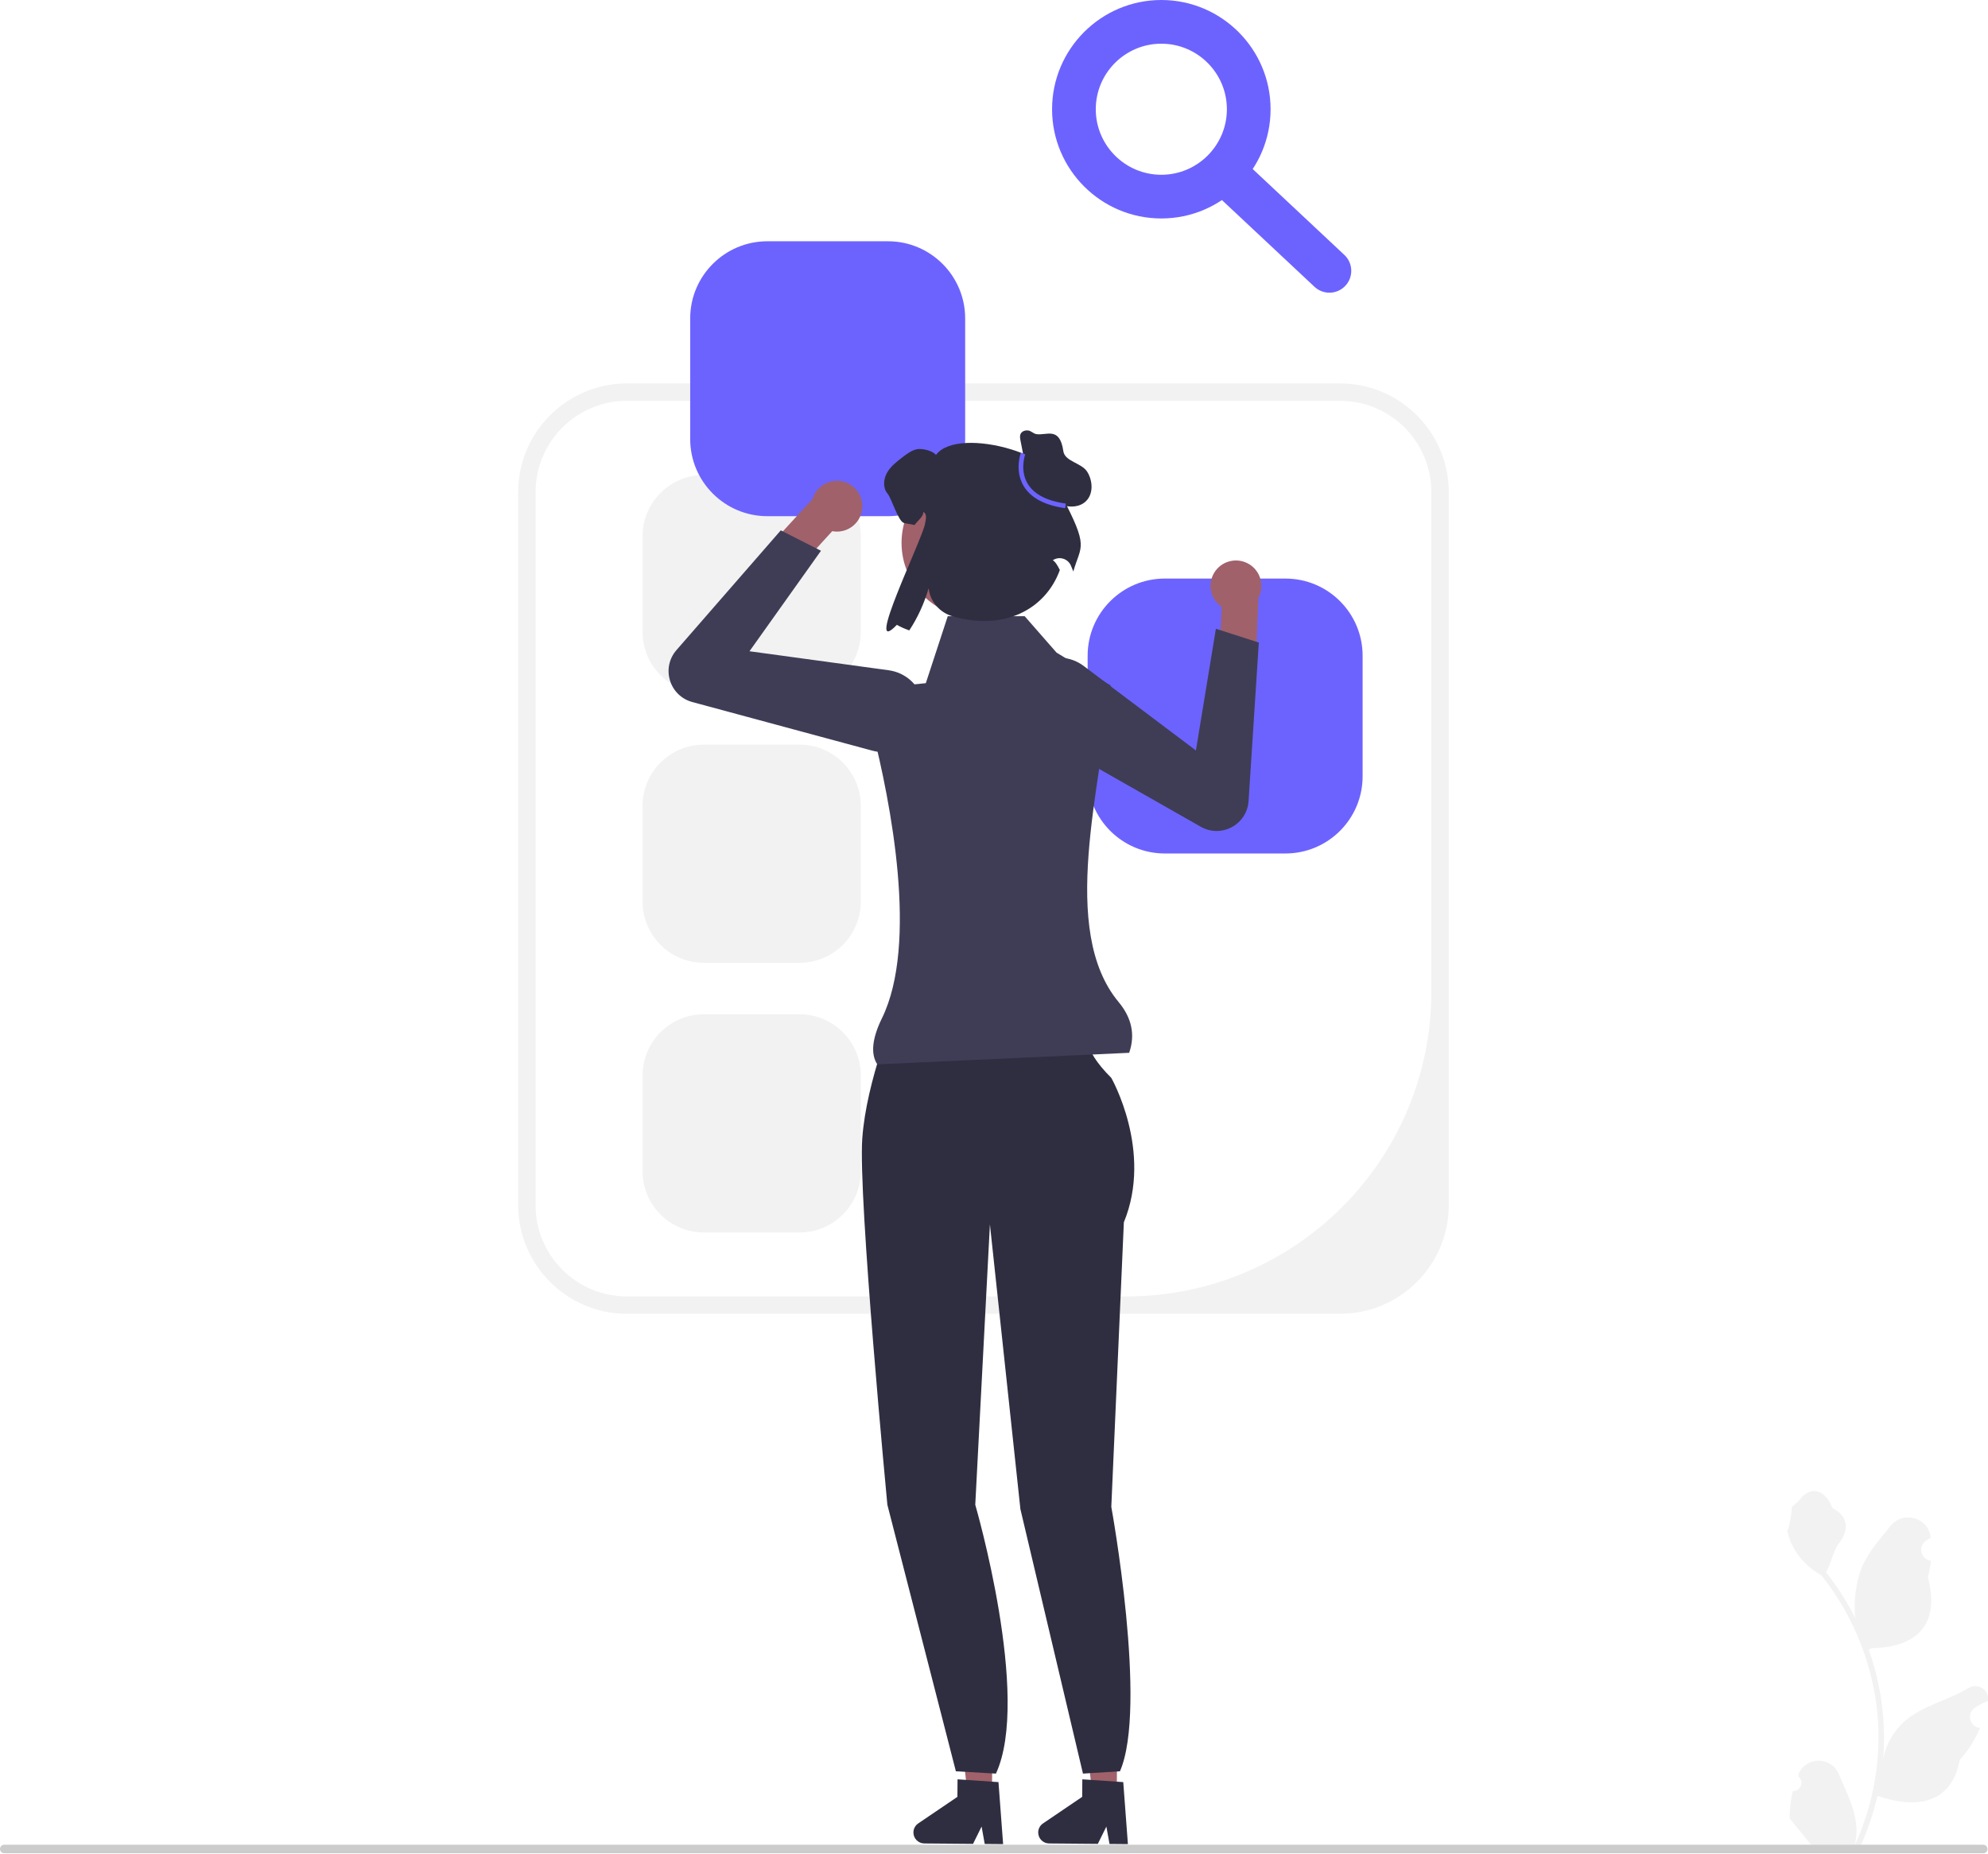
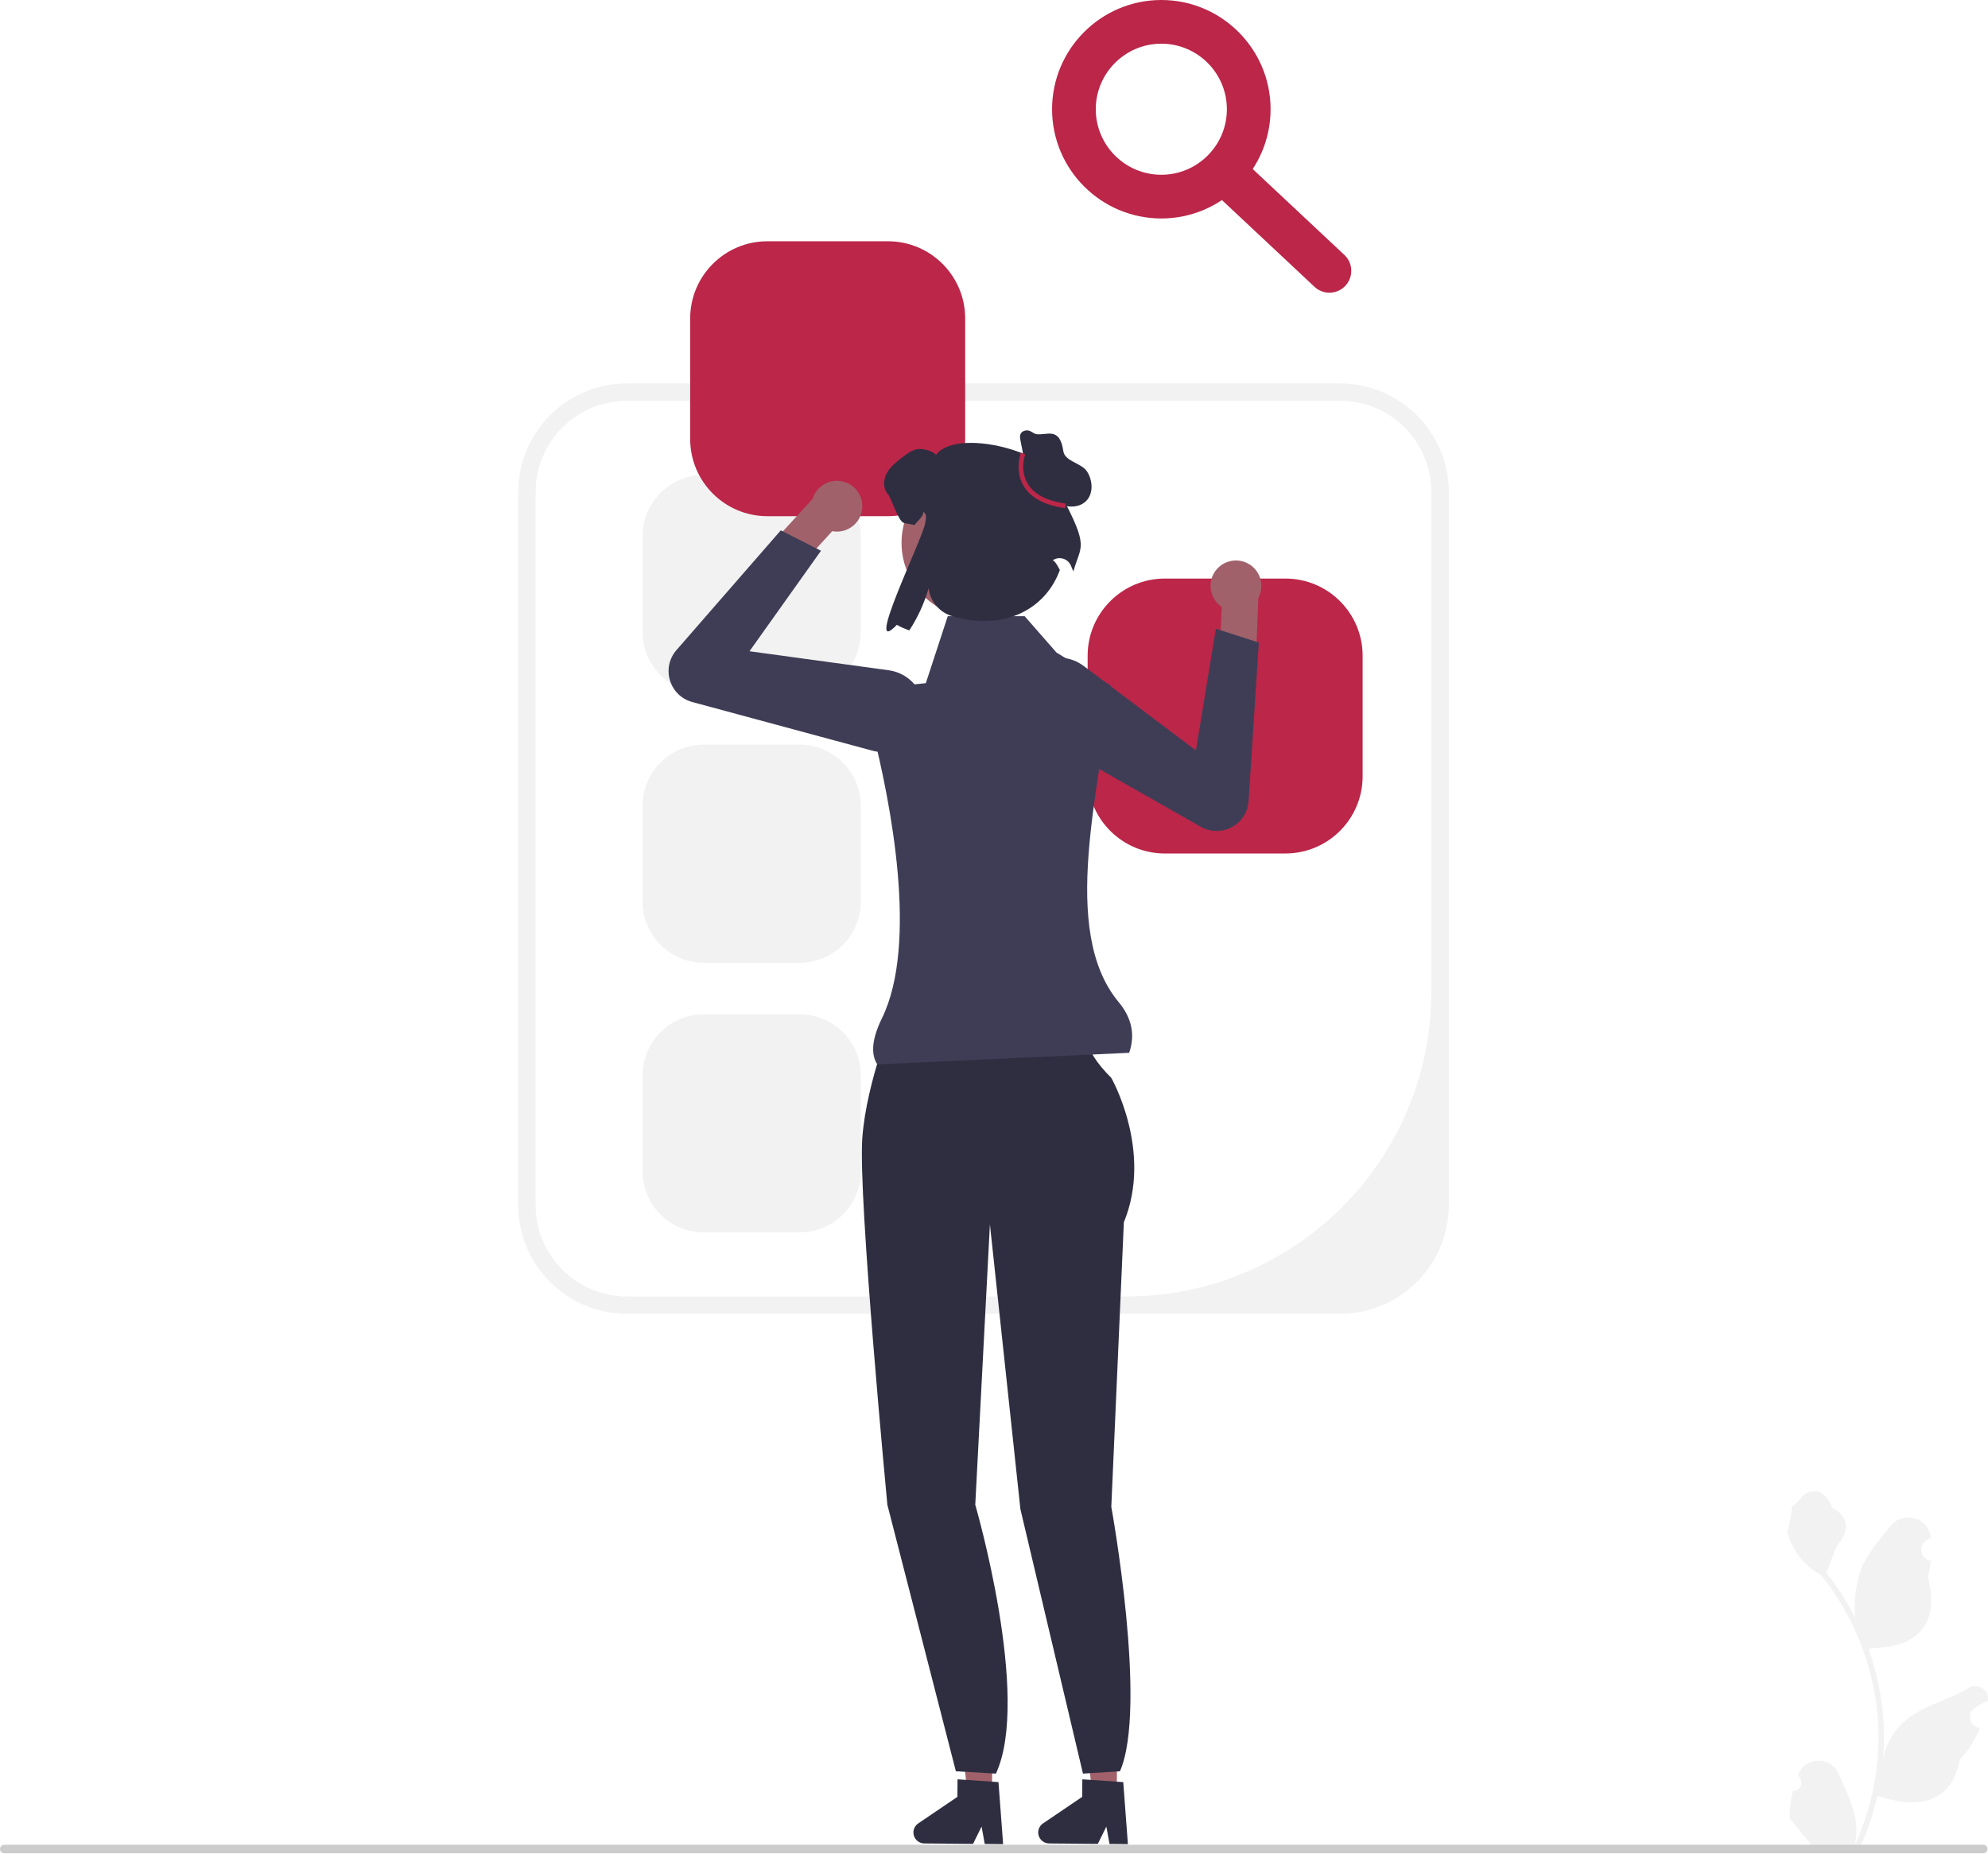
<svg xmlns="http://www.w3.org/2000/svg" width="552.81" height="515.459" viewBox="0 0 552.81 515.459">
  <path d="M372.633,365.415H174.325c-16.669,0-30.23-13.561-30.23-30.23V136.877c0-16.669,13.561-30.23,30.23-30.23h198.308c16.669,0,30.23,13.561,30.23,30.23v198.308c0,16.669-13.561,30.23-30.23,30.23ZM174.325,111.484c-14.024,0-25.393,11.369-25.393,25.393v198.308c0,14.024,11.369,25.393,25.393,25.393h138.91c46.829,0,84.791-37.962,84.791-84.791V136.877c0-14.024-11.369-25.393-25.393-25.393H174.325Z" fill="#f2f2f2" />
  <path d="M195.704,132.106c-9.386,0-17.021,7.635-17.021,17.021v26.642c0,9.386,7.635,17.021,17.021,17.021h26.642c9.386,0,17.021-7.635,17.021-17.021v-26.642c0-9.386-7.635-17.021-17.021-17.021h-26.642Z" fill="#f2f2f2" />
  <path d="M195.704,207.106c-9.386,0-17.021,7.635-17.021,17.021v26.642c0,9.386,7.635,17.021,17.021,17.021h26.642c9.386,0,17.021-7.635,17.021-17.021v-26.642c0-9.386-7.635-17.021-17.021-17.021h-26.642Z" fill="#f2f2f2" />
  <path d="M195.704,282.106c-9.386,0-17.021,7.635-17.021,17.021v26.642c0,9.386,7.635,17.021,17.021,17.021h26.642c9.386,0,17.021-7.635,17.021-17.021v-26.642c0-9.386-7.635-17.021-17.021-17.021h-26.642Z" fill="#f2f2f2" />
  <g>
-     <path d="M213.371,67.106c-11.826,0-21.447,9.621-21.447,21.447v33.569c0,11.826,9.621,21.447,21.447,21.447h33.569c11.826,0,21.447-9.621,21.447-21.447v-33.569c0-11.826-9.621-21.447-21.447-21.447h-33.569Z" fill="#6c63ff" />
-     <path d="M323.89,160.919c-11.826,0-21.447,9.621-21.447,21.447v33.569c0,11.826,9.621,21.447,21.447,21.447h33.569c11.826,0,21.447-9.621,21.447-21.447v-33.569c0-11.826-9.621-21.447-21.447-21.447h-33.569Z" fill="#6c63ff" />
+     <path d="M213.371,67.106c-11.826,0-21.447,9.621-21.447,21.447v33.569c0,11.826,9.621,21.447,21.447,21.447h33.569c11.826,0,21.447-9.621,21.447-21.447v-33.569c0-11.826-9.621-21.447-21.447-21.447h-33.569Z" fill="#bb2649" />
+     <path d="M323.89,160.919c-11.826,0-21.447,9.621-21.447,21.447v33.569c0,11.826,9.621,21.447,21.447,21.447h33.569c11.826,0,21.447-9.621,21.447-21.447v-33.569c0-11.826-9.621-21.447-21.447-21.447h-33.569Z" fill="#bb2649" />
    <g>
      <polygon points="275.842 498.808 269.023 498.75 266.004 471.833 276.069 471.917 275.842 498.808" fill="#a0616a" />
      <path d="M253.998,509.652c-.015,1.679,1.338,3.06,3.023,3.076l13.559,.113,2.374-4.811,.872,4.836,5.116,.046-1.292-17.248-1.78-.118-7.26-.5-2.342-.157-.041,4.88-10.892,7.388c-.829,.563-1.328,1.495-1.336,2.496Z" fill="#2f2e41" />
    </g>
    <g>
      <polygon points="310.54 498.808 303.72 498.75 300.702 471.833 310.767 471.917 310.54 498.808" fill="#a0616a" />
      <path d="M288.696,509.652c-.015,1.679,1.338,3.06,3.023,3.076l13.559,.113,2.374-4.811,.872,4.836,5.116,.046-1.292-17.248-1.78-.118-7.26-.5-2.342-.157-.041,4.88-10.892,7.388c-.829,.563-1.328,1.495-1.336,2.496Z" fill="#2f2e41" />
    </g>
    <path d="M249.081,281.178l27.643,.873,26.189,5.82s-2.619,3.201,6.111,11.93c0,0,11.639,20.369,3.492,40.156l-3.492,79.148s10.181,55.794,2.402,73.551l-10.281,.643-17.396-73.55-8.479-79.209-4.074,77.984s15.585,53.527,5.744,74.776l-11.135-.643-19.052-74.133s-8.148-85.549-6.984-101.844c1.164-16.295,9.311-35.5,9.311-35.5Z" fill="#2f2e41" />
    <g>
      <path d="M341.914,156.113c-3.779,.978-6.049,4.835-5.071,8.614,.448,1.732,1.505,3.14,2.877,4.071l-0,.01-.536,12.985,9.937,4.598,.793-19.981-.069,.002c.862-1.535,1.159-3.389,.683-5.228-.978-3.779-4.835-6.049-8.614-5.071Z" fill="#a0616a" />
      <path d="M286.378,202.455c-2.087-2.069-3.298-4.874-3.344-7.925-.061-4.092,1.99-7.807,5.486-9.935,4.026-2.452,9.06-2.204,12.825,.631l31.203,23.494,5.56-33.844,11.937,3.843-2.848,44.07c-.199,3.083-1.942,5.798-4.661,7.264-2.719,1.466-5.945,1.429-8.63-.098l-45.093-25.655c-.906-.515-1.722-1.137-2.435-1.844Z" fill="#3f3d56" />
    </g>
    <g>
      <path d="M238.799,137.182c1.995,3.355,.892,7.693-2.464,9.687-1.538,.914-3.28,1.171-4.91,.865l-.007,.007-8.761,9.599-10.294-3.73,13.505-14.748,.048,.05c.469-1.697,1.563-3.223,3.196-4.194,3.355-1.995,7.693-.892,9.687,2.464Z" fill="#a0616a" />
      <path d="M242.584,208.787l-50.085-13.529c-2.982-.806-5.299-3.051-6.198-6.006-.899-2.955-.224-6.111,1.805-8.44l29.005-33.301,11.182,5.675-19.88,27.949,38.699,5.285c4.67,.638,8.419,4.006,9.552,8.581,.984,3.973-.175,8.054-3.099,10.918-2.18,2.134-5.015,3.274-7.954,3.274-1.004,0-2.021-.133-3.027-.405Z" fill="#3f3d56" />
    </g>
    <path d="M313.989,292.822l-70.038,3.213c-1.924-2.921-1.403-7.313,1.291-12.814,10.171-20.767,2.447-60.055-2.75-80.512-1.458-5.74,2.456-11.446,8.349-12.035l6.604-.66,6.104-18.634h21.379l8.869,10.133,15.052,9.144c-2.74,28.221-14.414,68.071,2.217,88.055,3.637,4.371,4.669,9.097,2.923,14.111Z" fill="#3f3d56" />
    <circle cx="271.519" cy="150.987" r="20.824" fill="#a0616a" />
    <path d="M295.082,137.658c2.897-10.563-28.679-19.621-34.815-11.114-.853-1.209-4.007-1.944-5.453-1.573-1.447,.371-2.664,1.298-3.851,2.196-1.632,1.254-3.324,2.552-4.326,4.355-1.009,1.796-1.165,4.244,.193,5.802,1.076,1.239,2.966,7.823,4.584,8.15,1.128,.23,2.077,.415,2.894,.549,.727-1.061,2.581-2.394,2.448-3.677,1.098,.727,.697,2.006,.476,3.314-.737,4.354-17.346,38.055-7.833,28.124,.942,.556,2.107,1.076,3.45,1.551,2.278-3.435,4.147-7.486,5.379-11.723l.009,.078c.424,3.682,3.115,6.703,6.674,7.734,14.279,4.137,25.83-1.933,29.803-12.88-1.455-2.953-2.088-2.632-1.958-2.72,1.816-1.224,4.311-.423,5.092,1.622,.23,.603,.439,1.118,.62,1.506,2.07-7.405,4.532-6.336-3.385-21.294Z" fill="#2f2e41" />
    <path d="M285.231,129.994l-1.459-7.457c-.123-.627-.239-1.307,.044-1.88,.363-.736,1.297-1.041,2.109-.924,.812,.117,1.42,.859,2.228,1.002,2.81,.497,6.524-2.279,7.531,4.742,.42,2.927,5.091,3.237,6.651,5.749,1.56,2.512,1.751,6.139-.377,8.191-1.7,1.639-4.431,1.828-6.639,.991-2.208-.837-3.981-2.529-5.529-4.312s-2.95-3.714-4.736-5.259" fill="#2f2e41" />
-     <path d="M296.195,141.336c-5.698-.796-9.582-2.868-11.544-6.159-2.568-4.307-.848-9.05-.773-9.25l1.204,.448c-.016,.044-1.576,4.385,.68,8.156,1.755,2.933,5.325,4.795,10.611,5.533l-.178,1.273Z" fill="#6c63ff" />
+     <path d="M296.195,141.336c-5.698-.796-9.582-2.868-11.544-6.159-2.568-4.307-.848-9.05-.773-9.25l1.204,.448c-.016,.044-1.576,4.385,.68,8.156,1.755,2.933,5.325,4.795,10.611,5.533l-.178,1.273Z" fill="#bb2649" />
  </g>
-   <path d="M322.934,60.762c-16.751,0-30.381-13.63-30.381-30.381S306.183,0,322.934,0s30.381,13.63,30.381,30.381-13.63,30.381-30.381,30.381Zm0-48.61c-10.052,0-18.229,8.177-18.229,18.229s8.177,18.229,18.229,18.229,18.229-8.177,18.229-18.229-8.177-18.229-18.229-18.229Z" fill="#6c63ff" />
-   <path d="M369.677,81.409c-1.489,0-2.982-.543-4.154-1.644l-28.515-26.723c-2.451-2.293-2.575-6.139-.279-8.586,2.29-2.457,6.136-2.578,8.586-.279l28.515,26.723c2.451,2.293,2.575,6.139,.279,8.586-1.196,1.279-2.813,1.923-4.433,1.923Z" fill="#6c63ff" />
+   <path d="M322.934,60.762c-16.751,0-30.381-13.63-30.381-30.381S306.183,0,322.934,0s30.381,13.63,30.381,30.381-13.63,30.381-30.381,30.381Zm0-48.61c-10.052,0-18.229,8.177-18.229,18.229s8.177,18.229,18.229,18.229,18.229-8.177,18.229-18.229-8.177-18.229-18.229-18.229Z" fill="#bb2649" />
+   <path d="M369.677,81.409c-1.489,0-2.982-.543-4.154-1.644l-28.515-26.723c-2.451-2.293-2.575-6.139-.279-8.586,2.29-2.457,6.136-2.578,8.586-.279l28.515,26.723c2.451,2.293,2.575,6.139,.279,8.586-1.196,1.279-2.813,1.923-4.433,1.923Z" fill="#bb2649" />
  <g>
    <path d="M498.551,498.126c2.066,.129,3.208-2.437,1.645-3.933l-.155-.618c.02-.05,.041-.099,.062-.148,2.089-4.982,9.17-4.947,11.241,.042,1.839,4.428,4.179,8.864,4.756,13.546,.258,2.067,.142,4.172-.316,6.2,4.308-9.411,6.575-19.687,6.575-30.021,0-2.597-.142-5.193-.433-7.783-.239-2.119-.568-4.224-.995-6.31-2.306-11.277-7.299-22.018-14.5-30.99-3.462-1.892-6.349-4.851-8.093-8.397-.626-1.279-1.117-2.655-1.35-4.056,.394,.052,1.486-5.949,1.188-6.317,.549-.833,1.532-1.247,2.131-2.06,2.982-4.043,7.091-3.337,9.236,2.157,4.582,2.313,4.627,6.148,1.815,9.837-1.789,2.347-2.035,5.522-3.604,8.035,.162,.207,.329,.407,.491,.614,2.961,3.798,5.522,7.88,7.681,12.169-.61-4.766,.291-10.508,1.826-14.21,1.748-4.217,5.025-7.769,7.91-11.415,3.466-4.379,10.573-2.468,11.184,3.083,.006,.054,.012,.107,.017,.161-.429,.242-.848,.499-1.259,.77-2.339,1.547-1.531,5.174,1.241,5.602l.063,.01c-.155,1.544-.42,3.074-.807,4.579,3.702,14.316-4.29,19.53-15.701,19.764-.252,.129-.497,.258-.749,.381,1.156,3.255,2.08,6.594,2.764,9.979,.614,2.99,1.04,6.013,1.279,9.049,.297,3.83,.271,7.68-.052,11.503l.019-.136c.82-4.211,3.107-8.145,6.427-10.87,4.946-4.063,11.933-5.559,17.268-8.824,2.568-1.572,5.859,.459,5.411,3.437l-.022,.143c-.794,.323-1.569,.698-2.319,1.117-.429,.242-.848,.499-1.259,.77-2.339,1.547-1.531,5.174,1.241,5.602l.063,.01c.045,.006,.084,.013,.129,.019-1.363,3.236-3.262,6.239-5.639,8.829-2.315,12.497-12.256,13.683-22.89,10.044h-.006c-1.163,5.064-2.861,10.011-5.044,14.726h-18.02c-.065-.2-.123-.407-.181-.607,1.666,.103,3.346,.006,4.986-.297-1.337-1.641-2.674-3.294-4.011-4.935-.032-.032-.058-.065-.084-.097-.678-.84-1.363-1.673-2.041-2.512l-0-.001c-.042-2.578,.267-5.147,.879-7.64l.001-0Z" fill="#f2f2f2" />
    <path d="M0,514.269c0,.66,.53,1.19,1.19,1.19H551.48c.66,0,1.19-.53,1.19-1.19,0-.66-.53-1.19-1.19-1.19H1.19c-.66,0-1.19,.53-1.19,1.19Z" fill="#ccc" />
  </g>
</svg>
